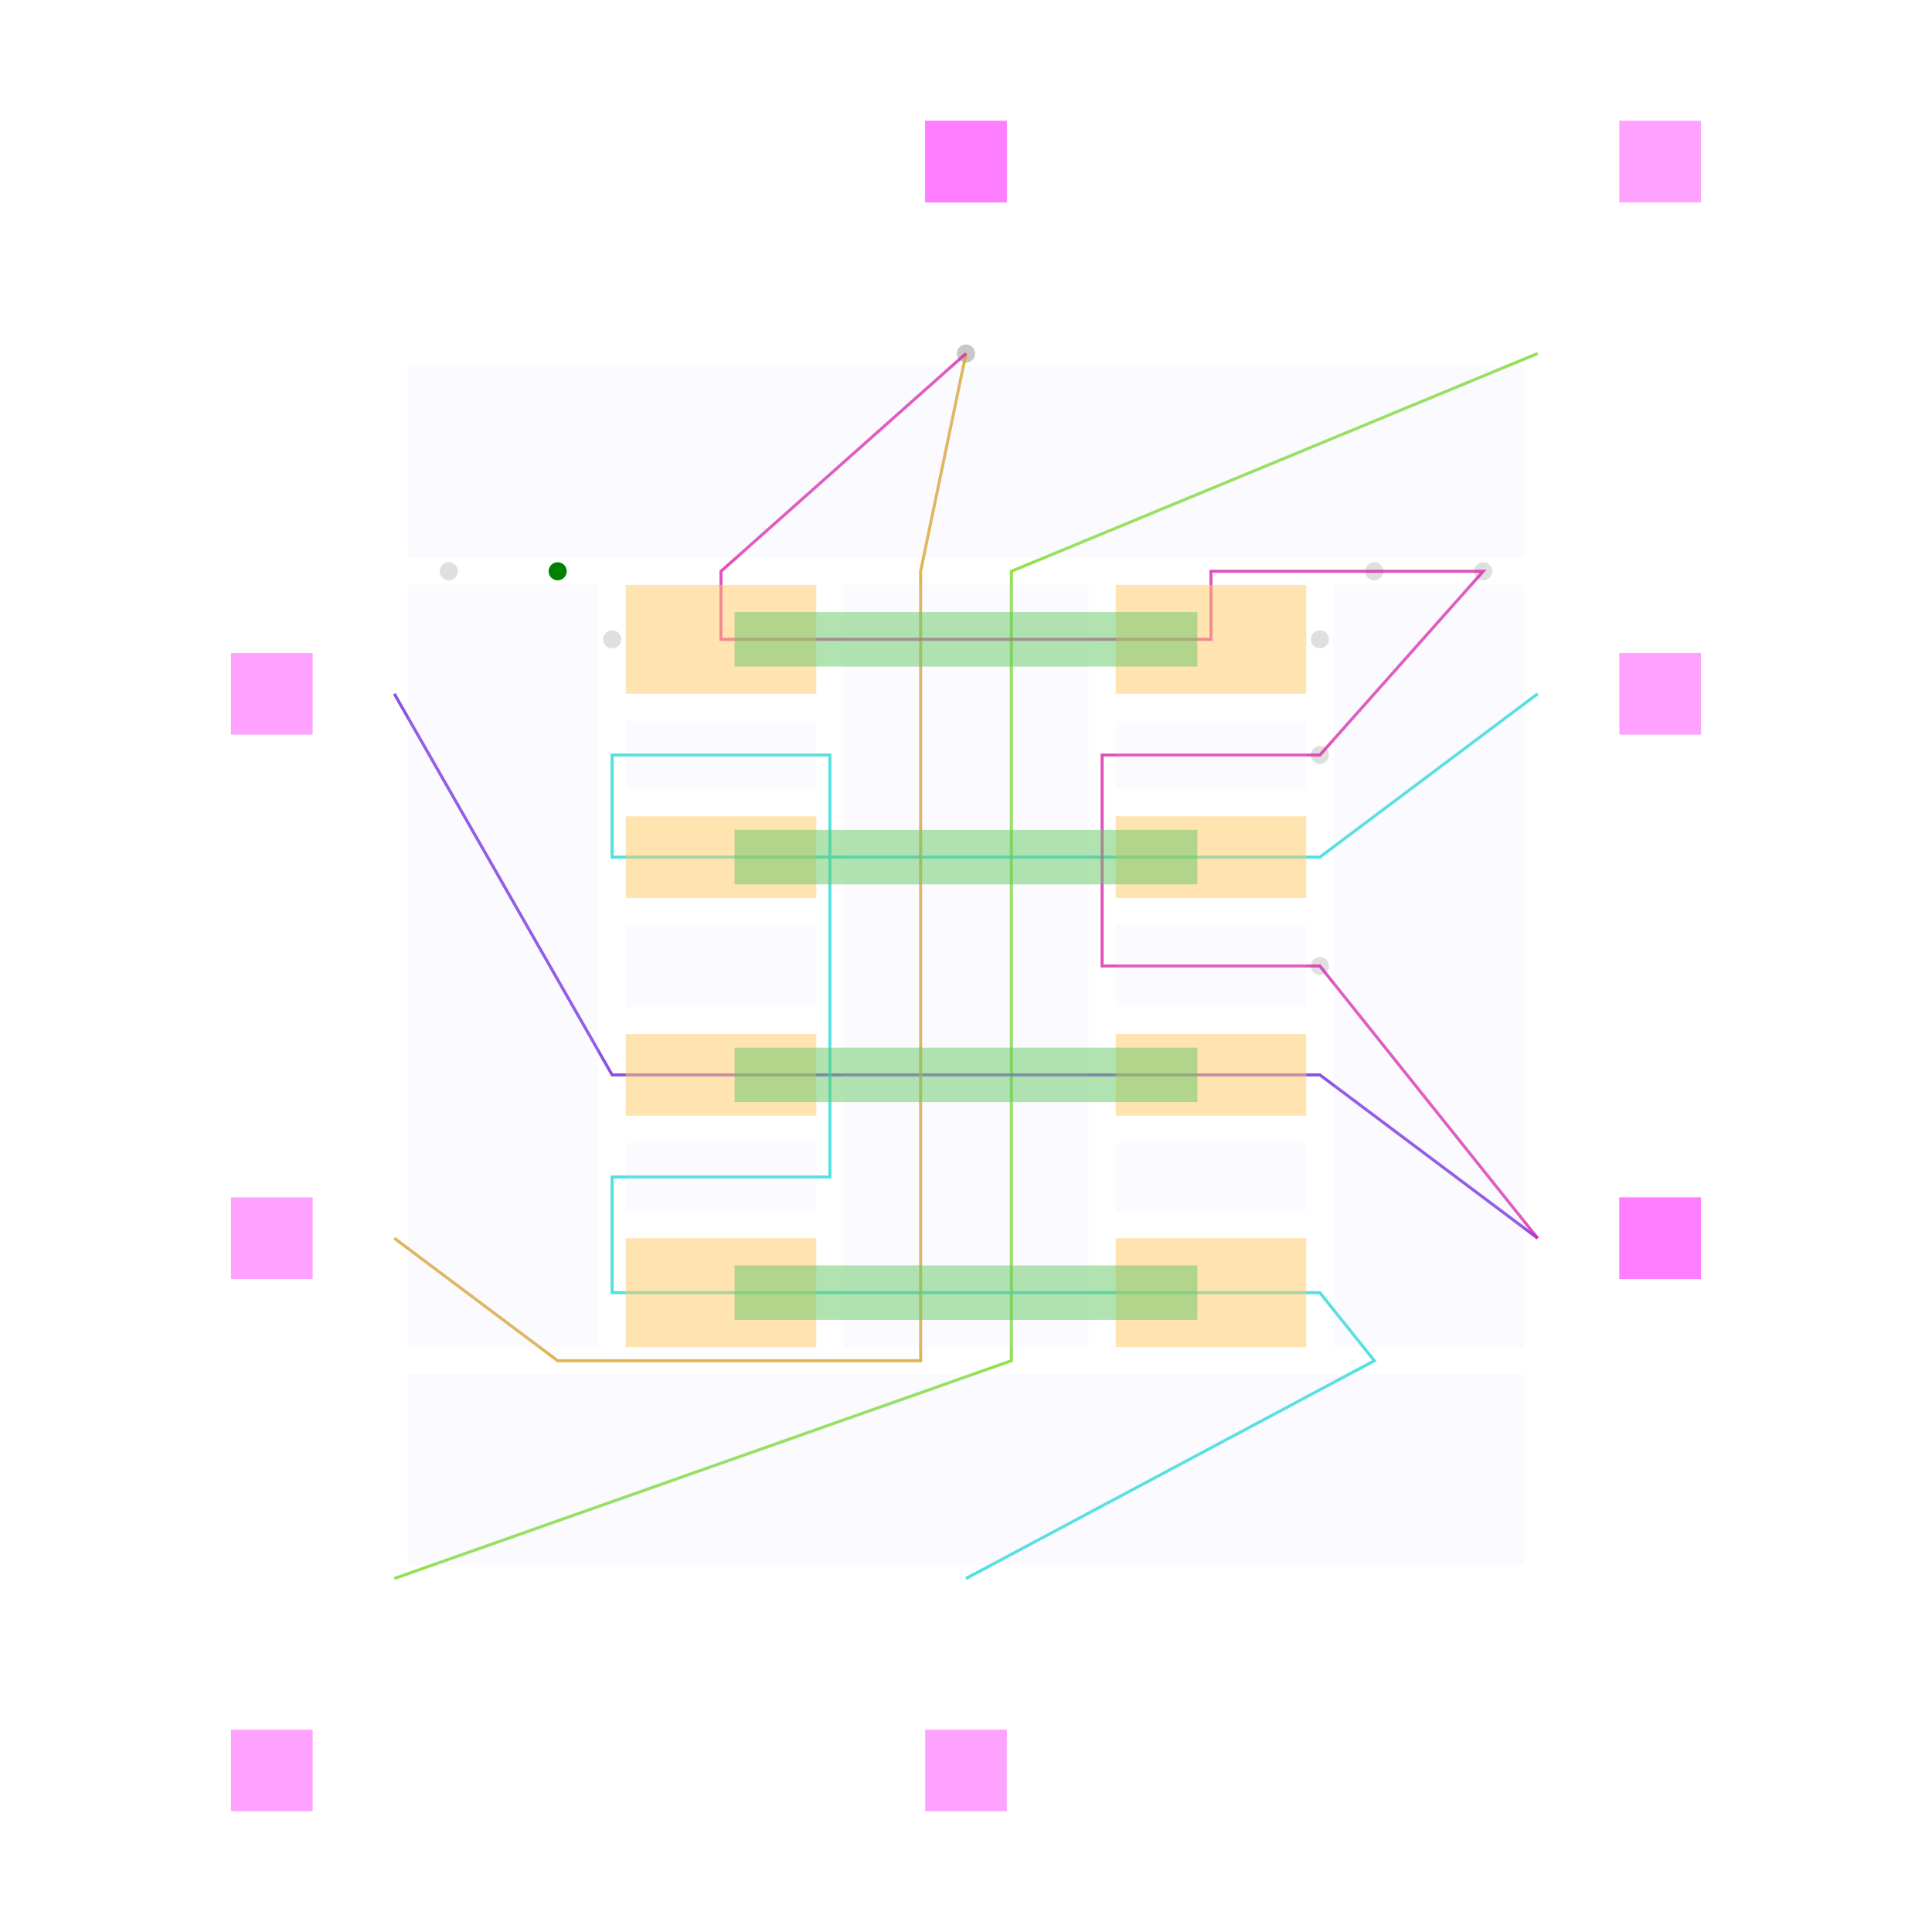
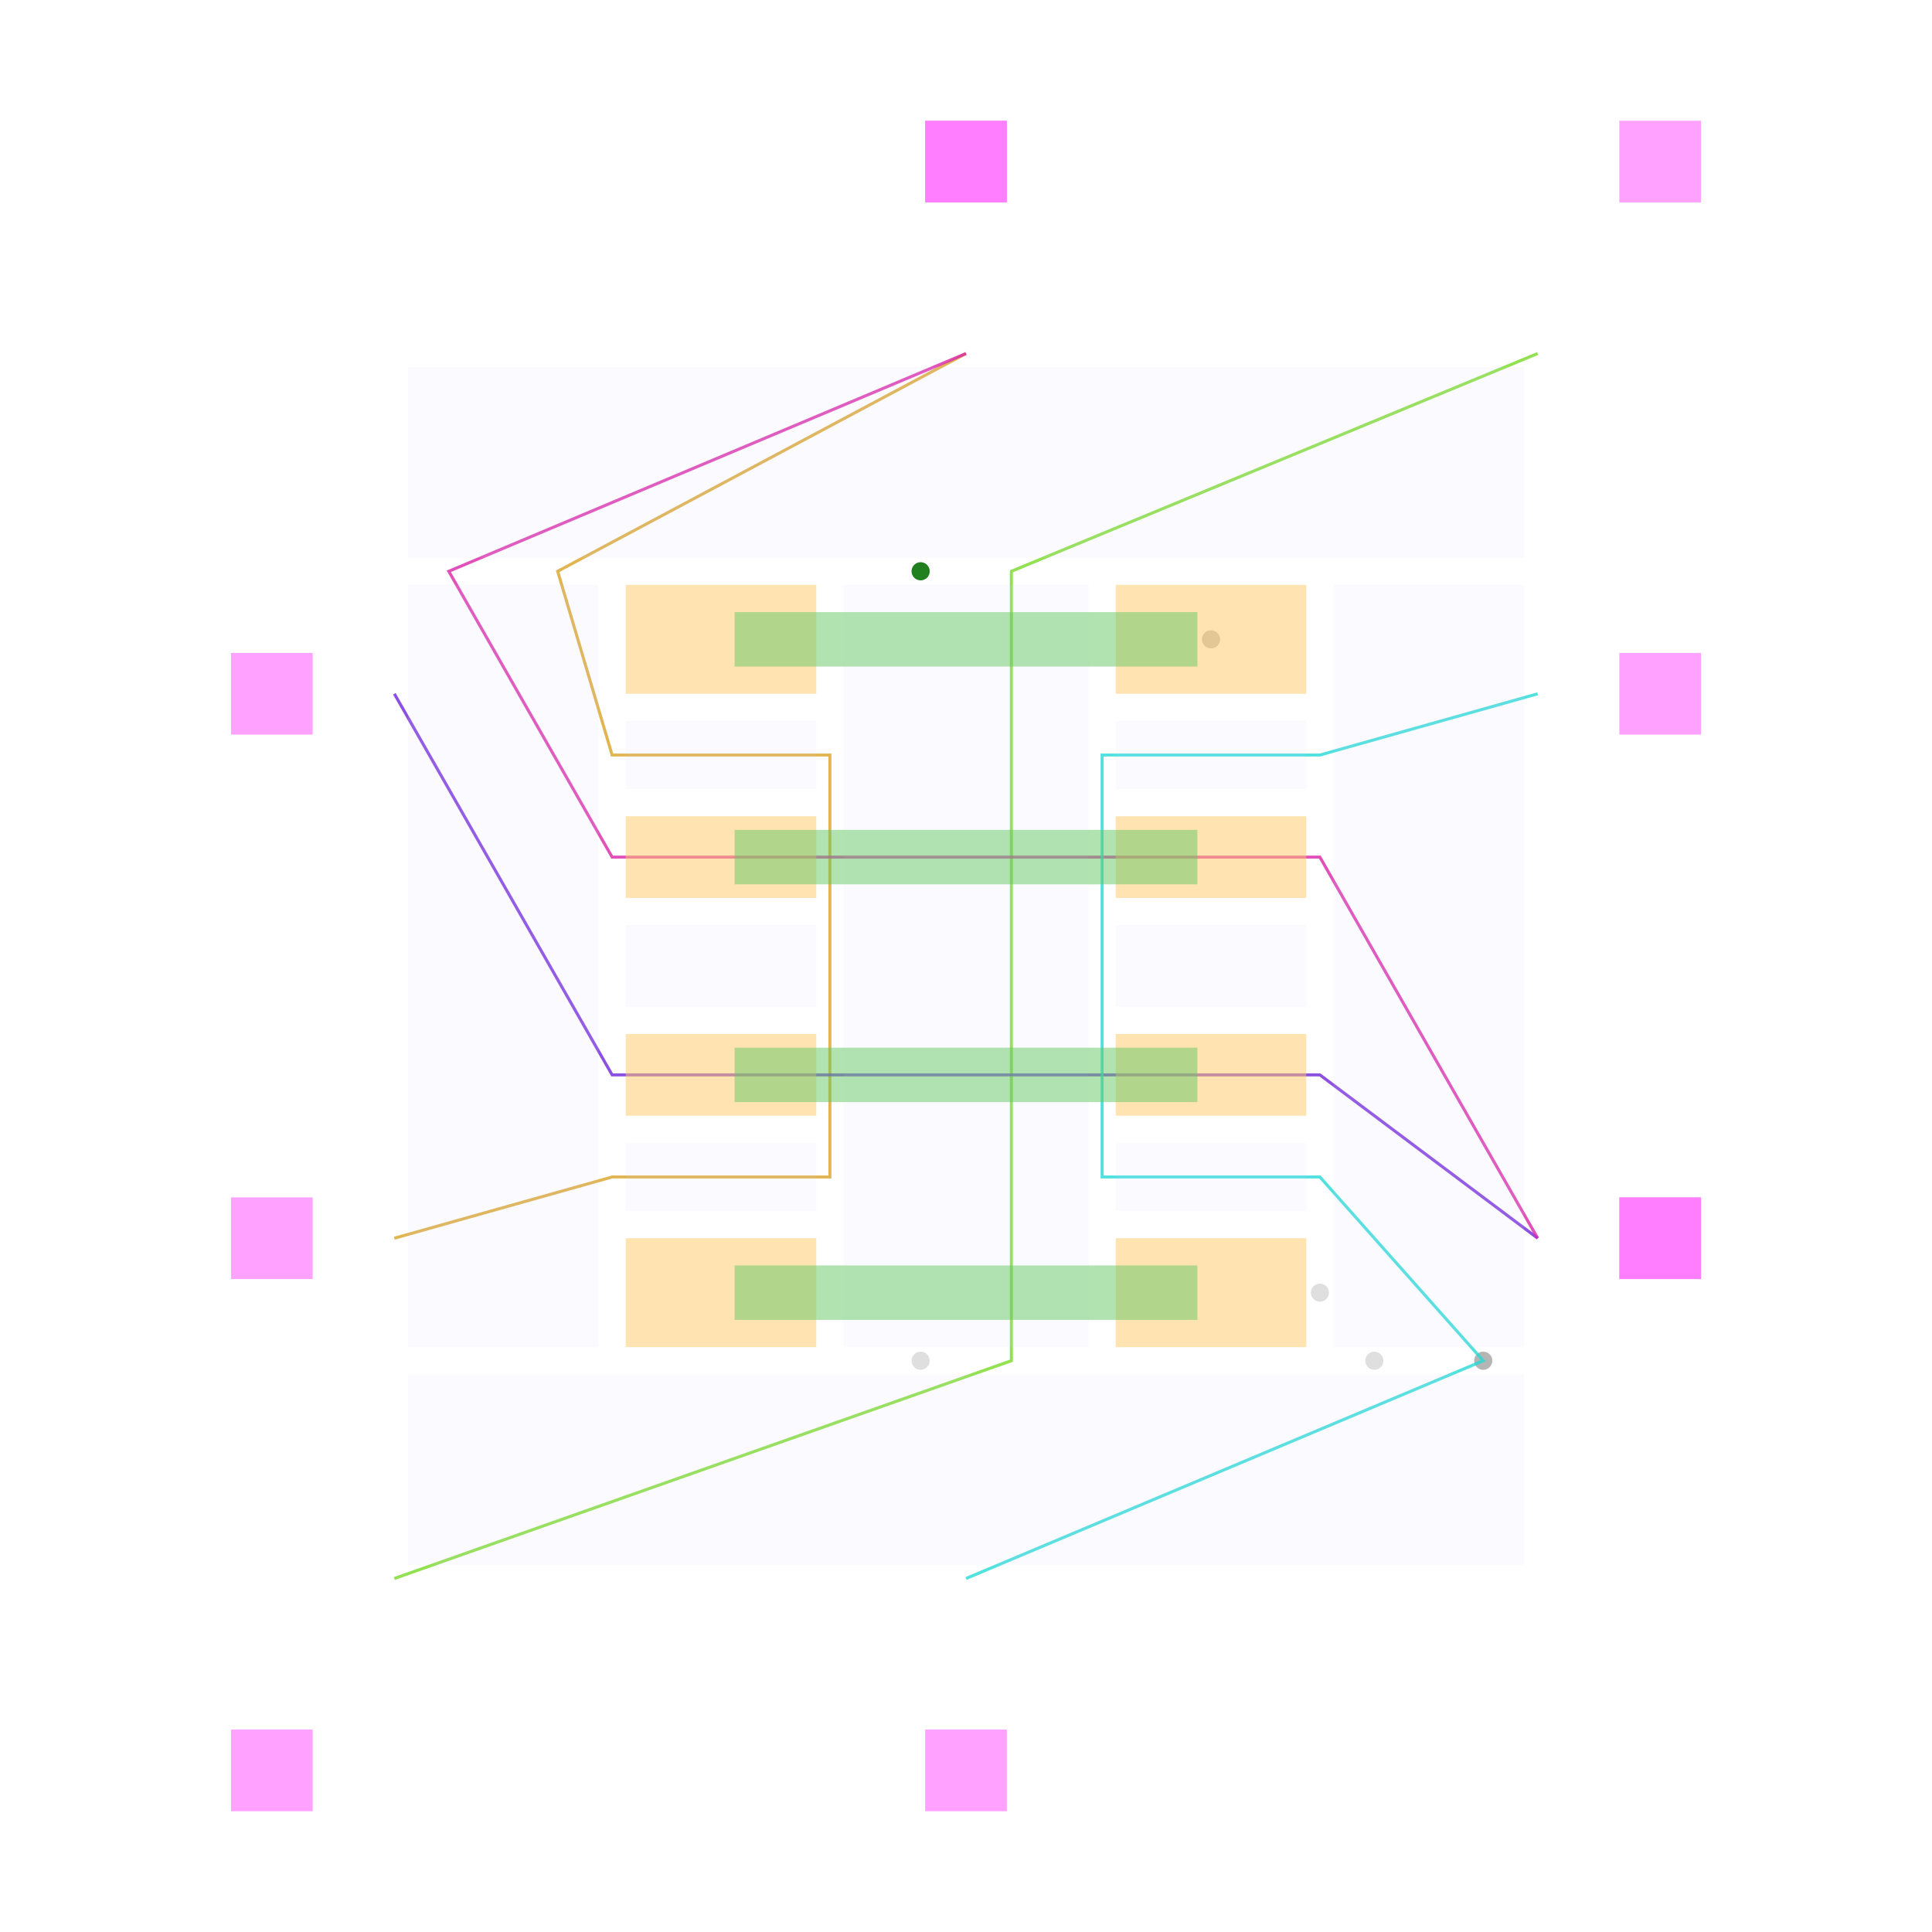
<svg xmlns="http://www.w3.org/2000/svg" width="640" height="640" viewBox="0 0 640 640">
  <rect width="100%" height="100%" fill="white" />
  <g>
-     <circle data-type="point" data-label="cell_0_0:T-L:1 g: 0.66 h: 1.00 f: 1.21" data-x="-1.5" data-y="1.45" cx="184.734" cy="189.243" r="3" fill="green" />
+     <circle data-type="point" data-label="cell_0_0:T-UJ1 g: 6.74 h: 2.00 f: 7.85" data-x="-0.16666666666666669" data-y="1.45" cx="304.97" cy="189.243" r="3" fill="green" />
  </g>
  <g>
-     <circle data-type="point" data-label="cell_0_0:T-L:0 g: 0.69 h: 1.00 f: 1.25" data-x="-1.9000000000000001" data-y="1.45" cx="148.663" cy="189.243" r="3" fill="rgba(128, 128, 128, 0.25)" />
+     <circle data-type="point" data-label="cell_0_0:TJ4-P5 g: 7.04 h: 2.00 f: 8.14" data-x="0.9" data-y="1.2" cx="401.159" cy="211.787" r="3" fill="rgba(128, 128, 128, 0.25)" />
  </g>
  <g>
-     <circle data-type="point" data-label="cell_0_0:L-P4 g: 0.45 h: 2.00 f: 1.55" data-x="-1.3" data-y="1.2" cx="202.77" cy="211.787" r="3" fill="rgba(128, 128, 128, 0.25)" />
+     <circle data-type="point" data-label="cell_0_0:TJ4-P5 g: 7.08 h: 2.00 f: 8.18" data-x="0.9" data-y="1.2" cx="401.159" cy="211.787" r="3" fill="rgba(128, 128, 128, 0.25)" />
  </g>
  <g>
-     <circle data-type="point" data-label="conn:D:end-port g: 4.38 h: 0.00 f: 4.38" data-x="0" data-y="2.25" cx="320" cy="117.101" r="3" fill="rgba(128, 128, 128, 0.25)" />
+     <circle data-type="point" data-label="cell_0_0:B-UJ1 g: 7.78 h: 2.00 f: 8.89" data-x="-0.16666666666666669" data-y="-1.45" cx="304.97" cy="450.757" r="3" fill="rgba(128, 128, 128, 0.25)" />
  </g>
  <g>
-     <circle data-type="point" data-label="conn:D:end-port g: 4.42 h: 0.00 f: 4.42" data-x="0" data-y="2.25" cx="320" cy="117.101" r="3" fill="rgba(128, 128, 128, 0.25)" />
+     <circle data-type="point" data-label="cell_0_0:T-UJ1 g: 8.10 h: 2.00 f: 9.20" data-x="-0.16666666666666669" data-y="1.45" cx="304.97" cy="189.243" r="3" fill="rgba(128, 128, 128, 0.25)" />
  </g>
  <g>
-     <circle data-type="point" data-label="cell_0_0:T-R:1 g: 4.11 h: 1.00 f: 4.66" data-x="1.9000000000000001" data-y="1.45" cx="491.337" cy="189.243" r="3" fill="rgba(128, 128, 128, 0.25)" />
+     <circle data-type="point" data-label="cell_0_0:R-P8 g: 8.96 h: 1.00 f: 9.51" data-x="1.3" data-y="-1.2" cx="437.23" cy="428.213" r="3" fill="rgba(128, 128, 128, 0.25)" />
  </g>
  <g>
-     <circle data-type="point" data-label="cell_0_0:T-R:0 g: 4.14 h: 1.00 f: 4.69" data-x="1.5" data-y="1.45" cx="455.266" cy="189.243" r="3" fill="rgba(128, 128, 128, 0.25)" />
+     <circle data-type="point" data-label="cell_0_0:B-R:1 g: 9.00 h: 1.00 f: 9.55" data-x="1.9000000000000001" data-y="-1.45" cx="491.337" cy="450.757" r="3" fill="rgba(128, 128, 128, 0.25)" />
  </g>
  <g>
-     <circle data-type="point" data-label="cell_0_0:R-BP65 g: 4.11 h: 2.00 f: 5.21" data-x="1.3" data-y="0.775" cx="437.23" cy="250.113" r="3" fill="rgba(128, 128, 128, 0.25)" />
+     <circle data-type="point" data-label="cell_0_0:B-R:1 g: 9.03 h: 1.00 f: 9.58" data-x="1.9000000000000001" data-y="-1.45" cx="491.337" cy="450.757" r="3" fill="rgba(128, 128, 128, 0.25)" />
  </g>
  <g>
-     <circle data-type="point" data-label="cell_0_0:R-P5 g: 4.18 h: 2.00 f: 5.28" data-x="1.3" data-y="1.2" cx="437.23" cy="211.787" r="3" fill="rgba(128, 128, 128, 0.25)" />
+     <circle data-type="point" data-label="cell_0_0:B-R:0 g: 9.03 h: 1.00 f: 9.58" data-x="1.5" data-y="-1.45" cx="455.266" cy="450.757" r="3" fill="rgba(128, 128, 128, 0.25)" />
  </g>
  <g>
-     <circle data-type="point" data-label="cell_0_0:R-BP76 g: 4.25 h: 2.00 f: 5.35" data-x="1.3" data-y="0" cx="437.23" cy="320" r="3" fill="rgba(128, 128, 128, 0.25)" />
+     <circle data-type="point" data-label="cell_0_0:B-R:1 g: 9.03 h: 1.00 f: 9.58" data-x="1.9000000000000001" data-y="-1.45" cx="491.337" cy="450.757" r="3" fill="rgba(128, 128, 128, 0.25)" />
+   </g>
+   <g>
+     <polyline data-points="0,2.25 -1.5,1.45 -1.3,0.775 -0.5,0.775 -0.5,-0.775 -1.3,-0.775 -2.1,-1" data-type="line" data-label="" points="320,117.101 184.734,189.243 202.77,250.113 274.911,250.113 274.911,389.887 202.77,389.887 130.628,410.177" fill="none" stroke="hsla(42, 70%, 50%, 0.8)" stroke-width="1px" />
  </g>
  <g>
    <polyline data-points="-2.1,-2.25 0.16666666666666663,-1.45 0.16666666666666663,1.45 2.1,2.25" data-type="line" data-label="" points="130.628,522.899 335.03,450.757 335.03,189.243 509.372,117.101" fill="none" stroke="hsla(93, 70%, 50%, 0.8)" stroke-width="1px" />
  </g>
  <g>
    <polyline data-points="-2.1,1 -1.3,-0.4 -0.9,-0.4 0.9,-0.4 1.3,-0.4 2.1,-1" data-type="line" data-label="" points="130.628,229.823 202.77,356.071 238.841,356.071 401.159,356.071 437.23,356.071 509.372,410.177" fill="none" stroke="hsla(265, 70%, 50%, 0.8)" stroke-width="1px" />
  </g>
  <g>
-     <polyline data-points="0,-2.25 1.5,-1.45 1.3,-1.2 0.9,-1.2 -0.9,-1.2 -1.3,-1.2 -1.3,-0.775 -0.5,-0.775 -0.5,0.775 -1.3,0.775 -1.3,0.4 -0.9,0.4 0.9,0.4 1.3,0.4 2.1,1" data-type="line" data-label="" points="320,522.899 455.266,450.757 437.23,428.213 401.159,428.213 238.841,428.213 202.77,428.213 202.77,389.887 274.911,389.887 274.911,250.113 202.77,250.113 202.77,283.929 238.841,283.929 401.159,283.929 437.23,283.929 509.372,229.823" fill="none" stroke="hsla(179, 70%, 50%, 0.8)" stroke-width="1px" />
+     <polyline data-points="2.1,-1 1.3,0.4 0.9,0.4 -0.9,0.4 -1.3,0.4 -1.9000000000000001,1.45 0,2.25" data-type="line" data-label="" points="509.372,410.177 437.23,283.929 401.159,283.929 238.841,283.929 202.77,283.929 148.663,189.243 320,117.101" fill="none" stroke="hsla(316, 70%, 50%, 0.8)" stroke-width="1px" />
  </g>
  <g>
-     <polyline data-points="0,2.25 -0.16666666666666669,1.45 -0.16666666666666669,-1.45 -1.5,-1.45 -2.1,-1" data-type="line" data-label="" points="320,117.101 304.97,189.243 304.97,450.757 184.734,450.757 130.628,410.177" fill="none" stroke="hsla(42, 70%, 50%, 0.8)" stroke-width="1px" />
-   </g>
-   <g>
-     <polyline data-points="2.1,-1 1.3,0 0.5,0 0.5,0.775 1.3,0.775 1.9000000000000001,1.45 0.9,1.45 0.9,1.2 -0.9,1.2 -0.9,1.45 0,2.25" data-type="line" data-label="" points="509.372,410.177 437.23,320 365.089,320 365.089,250.113 437.23,250.113 491.337,189.243 401.159,189.243 401.159,211.787 238.841,211.787 238.841,189.243 320,117.101" fill="none" stroke="hsla(316, 70%, 50%, 0.8)" stroke-width="1px" />
+     <polyline data-points="0,-2.25 1.9000000000000001,-1.45 1.3,-0.775 0.5,-0.775 0.5,0.775 1.3,0.775 2.1,1" data-type="line" data-label="" points="320,522.899 491.337,450.757 437.23,389.887 365.089,389.887 365.089,250.113 437.23,250.113 509.372,229.823" fill="none" stroke="hsla(179, 70%, 50%, 0.8)" stroke-width="1px" />
  </g>
  <g>
    <rect data-type="rect" data-label="" data-x="-0.9" data-y="-1.2" x="207.279" y="410.177" width="63.124" height="36.071" fill="rgba(255, 200, 100, 0.5)" stroke="black" stroke-width="0.011" />
  </g>
  <g>
    <rect data-type="rect" data-label="" data-x="-0.9" data-y="-0.4" x="207.279" y="342.544" width="63.124" height="27.053" fill="rgba(255, 200, 100, 0.5)" stroke="black" stroke-width="0.011" />
  </g>
  <g>
    <rect data-type="rect" data-label="" data-x="-0.9" data-y="0.4" x="207.279" y="270.403" width="63.124" height="27.053" fill="rgba(255, 200, 100, 0.5)" stroke="black" stroke-width="0.011" />
  </g>
  <g>
    <rect data-type="rect" data-label="" data-x="-0.9" data-y="1.2" x="207.279" y="193.752" width="63.124" height="36.071" fill="rgba(255, 200, 100, 0.5)" stroke="black" stroke-width="0.011" />
  </g>
  <g>
    <rect data-type="rect" data-label="" data-x="0.9" data-y="1.2" x="369.597" y="193.752" width="63.124" height="36.071" fill="rgba(255, 200, 100, 0.5)" stroke="black" stroke-width="0.011" />
  </g>
  <g>
    <rect data-type="rect" data-label="" data-x="0.9" data-y="0.4" x="369.597" y="270.403" width="63.124" height="27.053" fill="rgba(255, 200, 100, 0.5)" stroke="black" stroke-width="0.011" />
  </g>
  <g>
    <rect data-type="rect" data-label="" data-x="0.9" data-y="-0.4" x="369.597" y="342.544" width="63.124" height="27.053" fill="rgba(255, 200, 100, 0.5)" stroke="black" stroke-width="0.011" />
  </g>
  <g>
    <rect data-type="rect" data-label="" data-x="0.9" data-y="-1.2" x="369.597" y="410.177" width="63.124" height="36.071" fill="rgba(255, 200, 100, 0.5)" stroke="black" stroke-width="0.011" />
  </g>
  <g>
    <rect data-type="rect" data-label="" data-x="0" data-y="0" x="279.42" y="193.752" width="81.159" height="252.496" fill="rgba(200, 200, 255, 0.1)" stroke="black" stroke-width="0.011" />
  </g>
  <g>
    <rect data-type="rect" data-label="" data-x="0" data-y="-1.2" x="243.349" y="419.195" width="153.301" height="18.035" fill="rgba(100, 200, 100, 0.5)" stroke="black" stroke-width="0.011" />
  </g>
  <g>
    <rect data-type="rect" data-label="" data-x="0" data-y="-0.4" x="243.349" y="347.053" width="153.301" height="18.035" fill="rgba(100, 200, 100, 0.5)" stroke="black" stroke-width="0.011" />
  </g>
  <g>
    <rect data-type="rect" data-label="" data-x="0" data-y="0.4" x="243.349" y="274.911" width="153.301" height="18.035" fill="rgba(100, 200, 100, 0.5)" stroke="black" stroke-width="0.011" />
  </g>
  <g>
    <rect data-type="rect" data-label="" data-x="0" data-y="1.2" x="243.349" y="202.77" width="153.301" height="18.035" fill="rgba(100, 200, 100, 0.5)" stroke="black" stroke-width="0.011" />
  </g>
  <g>
    <rect data-type="rect" data-label="" data-x="-0.9" data-y="-0.775" x="207.279" y="378.615" width="63.124" height="22.544" fill="rgba(200, 200, 255, 0.1)" stroke="black" stroke-width="0.011" />
  </g>
  <g>
    <rect data-type="rect" data-label="" data-x="-0.9" data-y="0" x="207.279" y="306.473" width="63.124" height="27.053" fill="rgba(200, 200, 255, 0.1)" stroke="black" stroke-width="0.011" />
  </g>
  <g>
    <rect data-type="rect" data-label="" data-x="-0.9" data-y="0.775" x="207.279" y="238.841" width="63.124" height="22.544" fill="rgba(200, 200, 255, 0.1)" stroke="black" stroke-width="0.011" />
  </g>
  <g>
    <rect data-type="rect" data-label="" data-x="0.9" data-y="-0.775" x="369.597" y="378.615" width="63.124" height="22.544" fill="rgba(200, 200, 255, 0.1)" stroke="black" stroke-width="0.011" />
  </g>
  <g>
    <rect data-type="rect" data-label="" data-x="0.9" data-y="0" x="369.597" y="306.473" width="63.124" height="27.053" fill="rgba(200, 200, 255, 0.1)" stroke="black" stroke-width="0.011" />
  </g>
  <g>
    <rect data-type="rect" data-label="" data-x="0.9" data-y="0.775" x="369.597" y="238.841" width="63.124" height="22.544" fill="rgba(200, 200, 255, 0.1)" stroke="black" stroke-width="0.011" />
  </g>
  <g>
    <rect data-type="rect" data-label="" data-x="0" data-y="1.85" x="135.137" y="121.61" width="369.726" height="63.124" fill="rgba(200, 200, 255, 0.1)" stroke="black" stroke-width="0.011" />
  </g>
  <g>
    <rect data-type="rect" data-label="" data-x="0" data-y="-1.85" x="135.137" y="455.266" width="369.726" height="63.124" fill="rgba(200, 200, 255, 0.1)" stroke="black" stroke-width="0.011" />
  </g>
  <g>
    <rect data-type="rect" data-label="" data-x="-1.7000000000000002" data-y="0" x="135.137" y="193.752" width="63.124" height="252.496" fill="rgba(200, 200, 255, 0.1)" stroke="black" stroke-width="0.011" />
  </g>
  <g>
    <rect data-type="rect" data-label="" data-x="1.7000000000000002" data-y="0" x="441.739" y="193.752" width="63.124" height="252.496" fill="rgba(200, 200, 255, 0.1)" stroke="black" stroke-width="0.011" />
  </g>
  <g>
    <rect data-type="rect" data-label="" data-x="-2.55" data-y="1" x="76.522" y="216.296" width="27.053" height="27.053" fill="rgba(255, 100, 255, 0.6)" stroke="black" stroke-width="0.011" />
  </g>
  <g>
    <rect data-type="rect" data-label="" data-x="2.55" data-y="-1" x="536.425" y="396.651" width="27.053" height="27.053" fill="rgba(255, 100, 255, 0.6)" stroke="black" stroke-width="0.011" />
  </g>
  <g>
    <rect data-type="rect" data-label="" data-x="0" data-y="2.955" x="306.473" y="40" width="27.053" height="27.053" fill="rgba(255, 100, 255, 0.6)" stroke="black" stroke-width="0.011" />
  </g>
  <g>
    <rect data-type="rect" data-label="" data-x="-2.55" data-y="-1" x="76.522" y="396.651" width="27.053" height="27.053" fill="rgba(255, 100, 255, 0.6)" stroke="black" stroke-width="0.011" />
  </g>
  <g>
    <rect data-type="rect" data-label="" data-x="0" data-y="-2.955" x="306.473" y="572.947" width="27.053" height="27.053" fill="rgba(255, 100, 255, 0.6)" stroke="black" stroke-width="0.011" />
  </g>
  <g>
    <rect data-type="rect" data-label="" data-x="2.55" data-y="1" x="536.425" y="216.296" width="27.053" height="27.053" fill="rgba(255, 100, 255, 0.6)" stroke="black" stroke-width="0.011" />
  </g>
  <g>
    <rect data-type="rect" data-label="" data-x="2.55" data-y="-1" x="536.425" y="396.651" width="27.053" height="27.053" fill="rgba(255, 100, 255, 0.6)" stroke="black" stroke-width="0.011" />
  </g>
  <g>
    <rect data-type="rect" data-label="" data-x="0" data-y="2.955" x="306.473" y="40" width="27.053" height="27.053" fill="rgba(255, 100, 255, 0.6)" stroke="black" stroke-width="0.011" />
  </g>
  <g>
    <rect data-type="rect" data-label="" data-x="-2.55" data-y="-2.955" x="76.522" y="572.947" width="27.053" height="27.053" fill="rgba(255, 100, 255, 0.6)" stroke="black" stroke-width="0.011" />
  </g>
  <g>
    <rect data-type="rect" data-label="" data-x="2.55" data-y="2.955" x="536.425" y="40" width="27.053" height="27.053" fill="rgba(255, 100, 255, 0.6)" stroke="black" stroke-width="0.011" />
  </g>
  <g id="crosshair" style="display: none">
    <line id="crosshair-h" y1="0" y2="640" stroke="#666" stroke-width="0.5" />
    <line id="crosshair-v" x1="0" x2="640" stroke="#666" stroke-width="0.5" />
    <text id="coordinates" font-family="monospace" font-size="12" fill="#666" />
  </g>
</svg>
